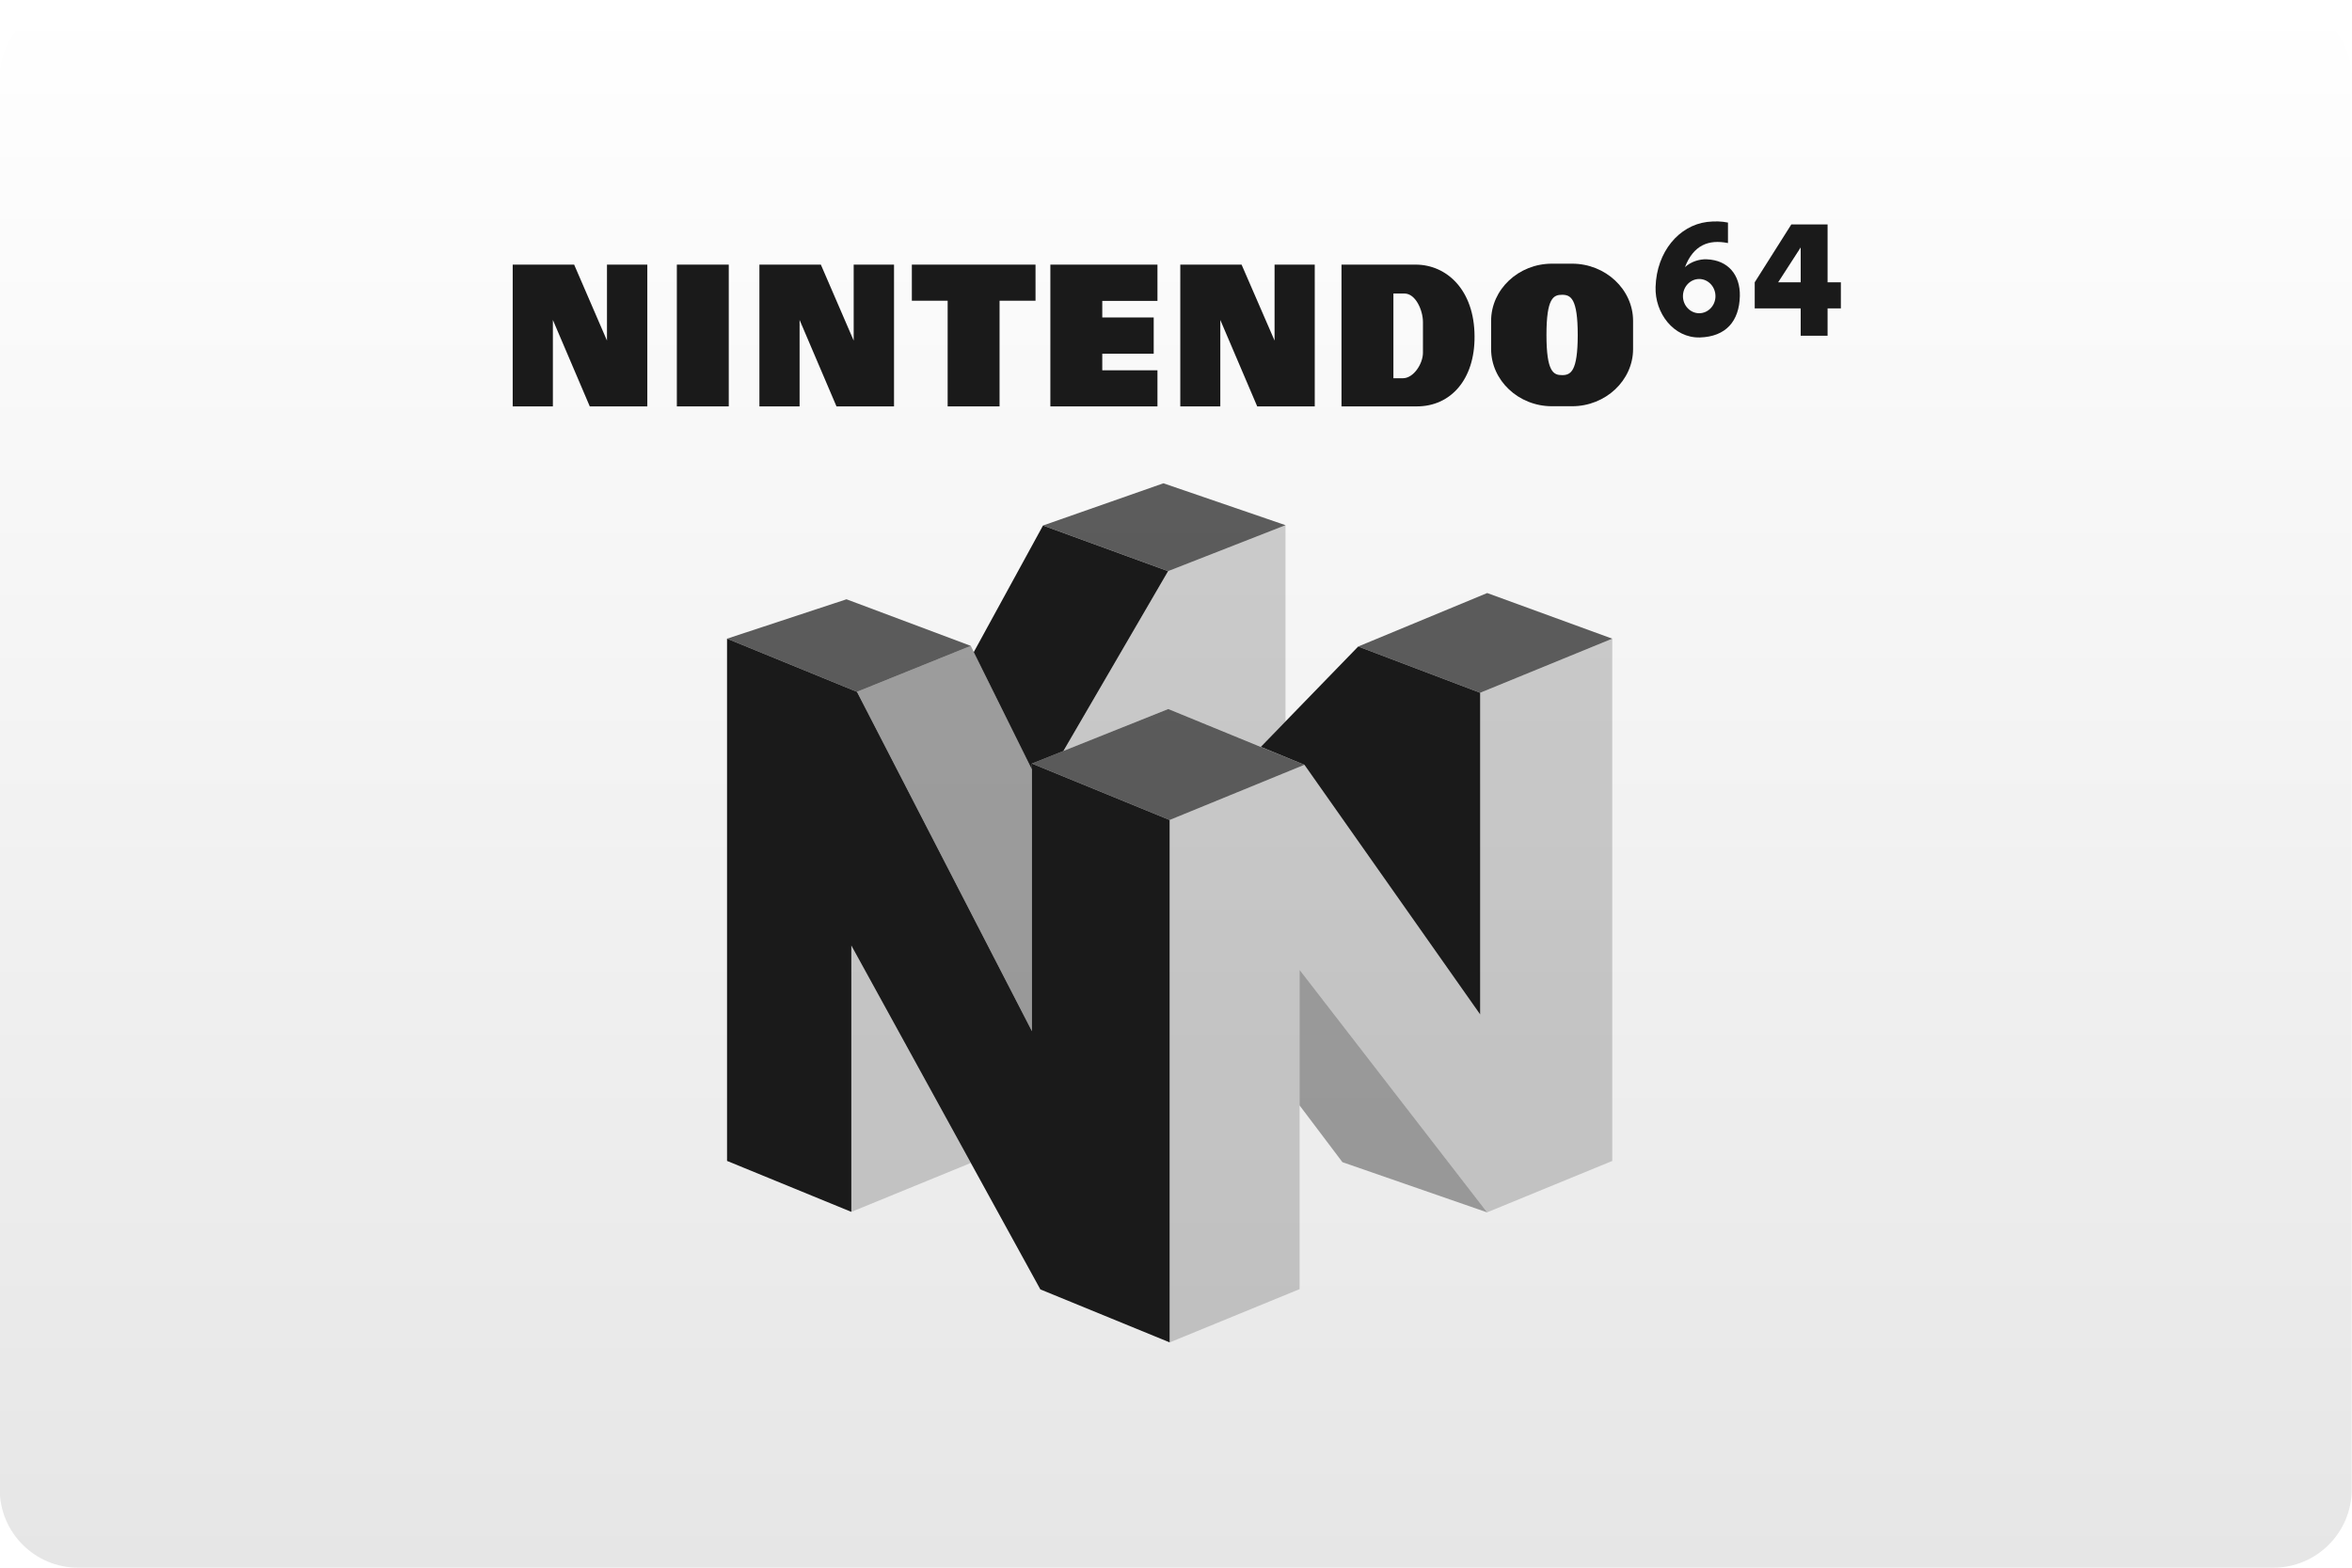
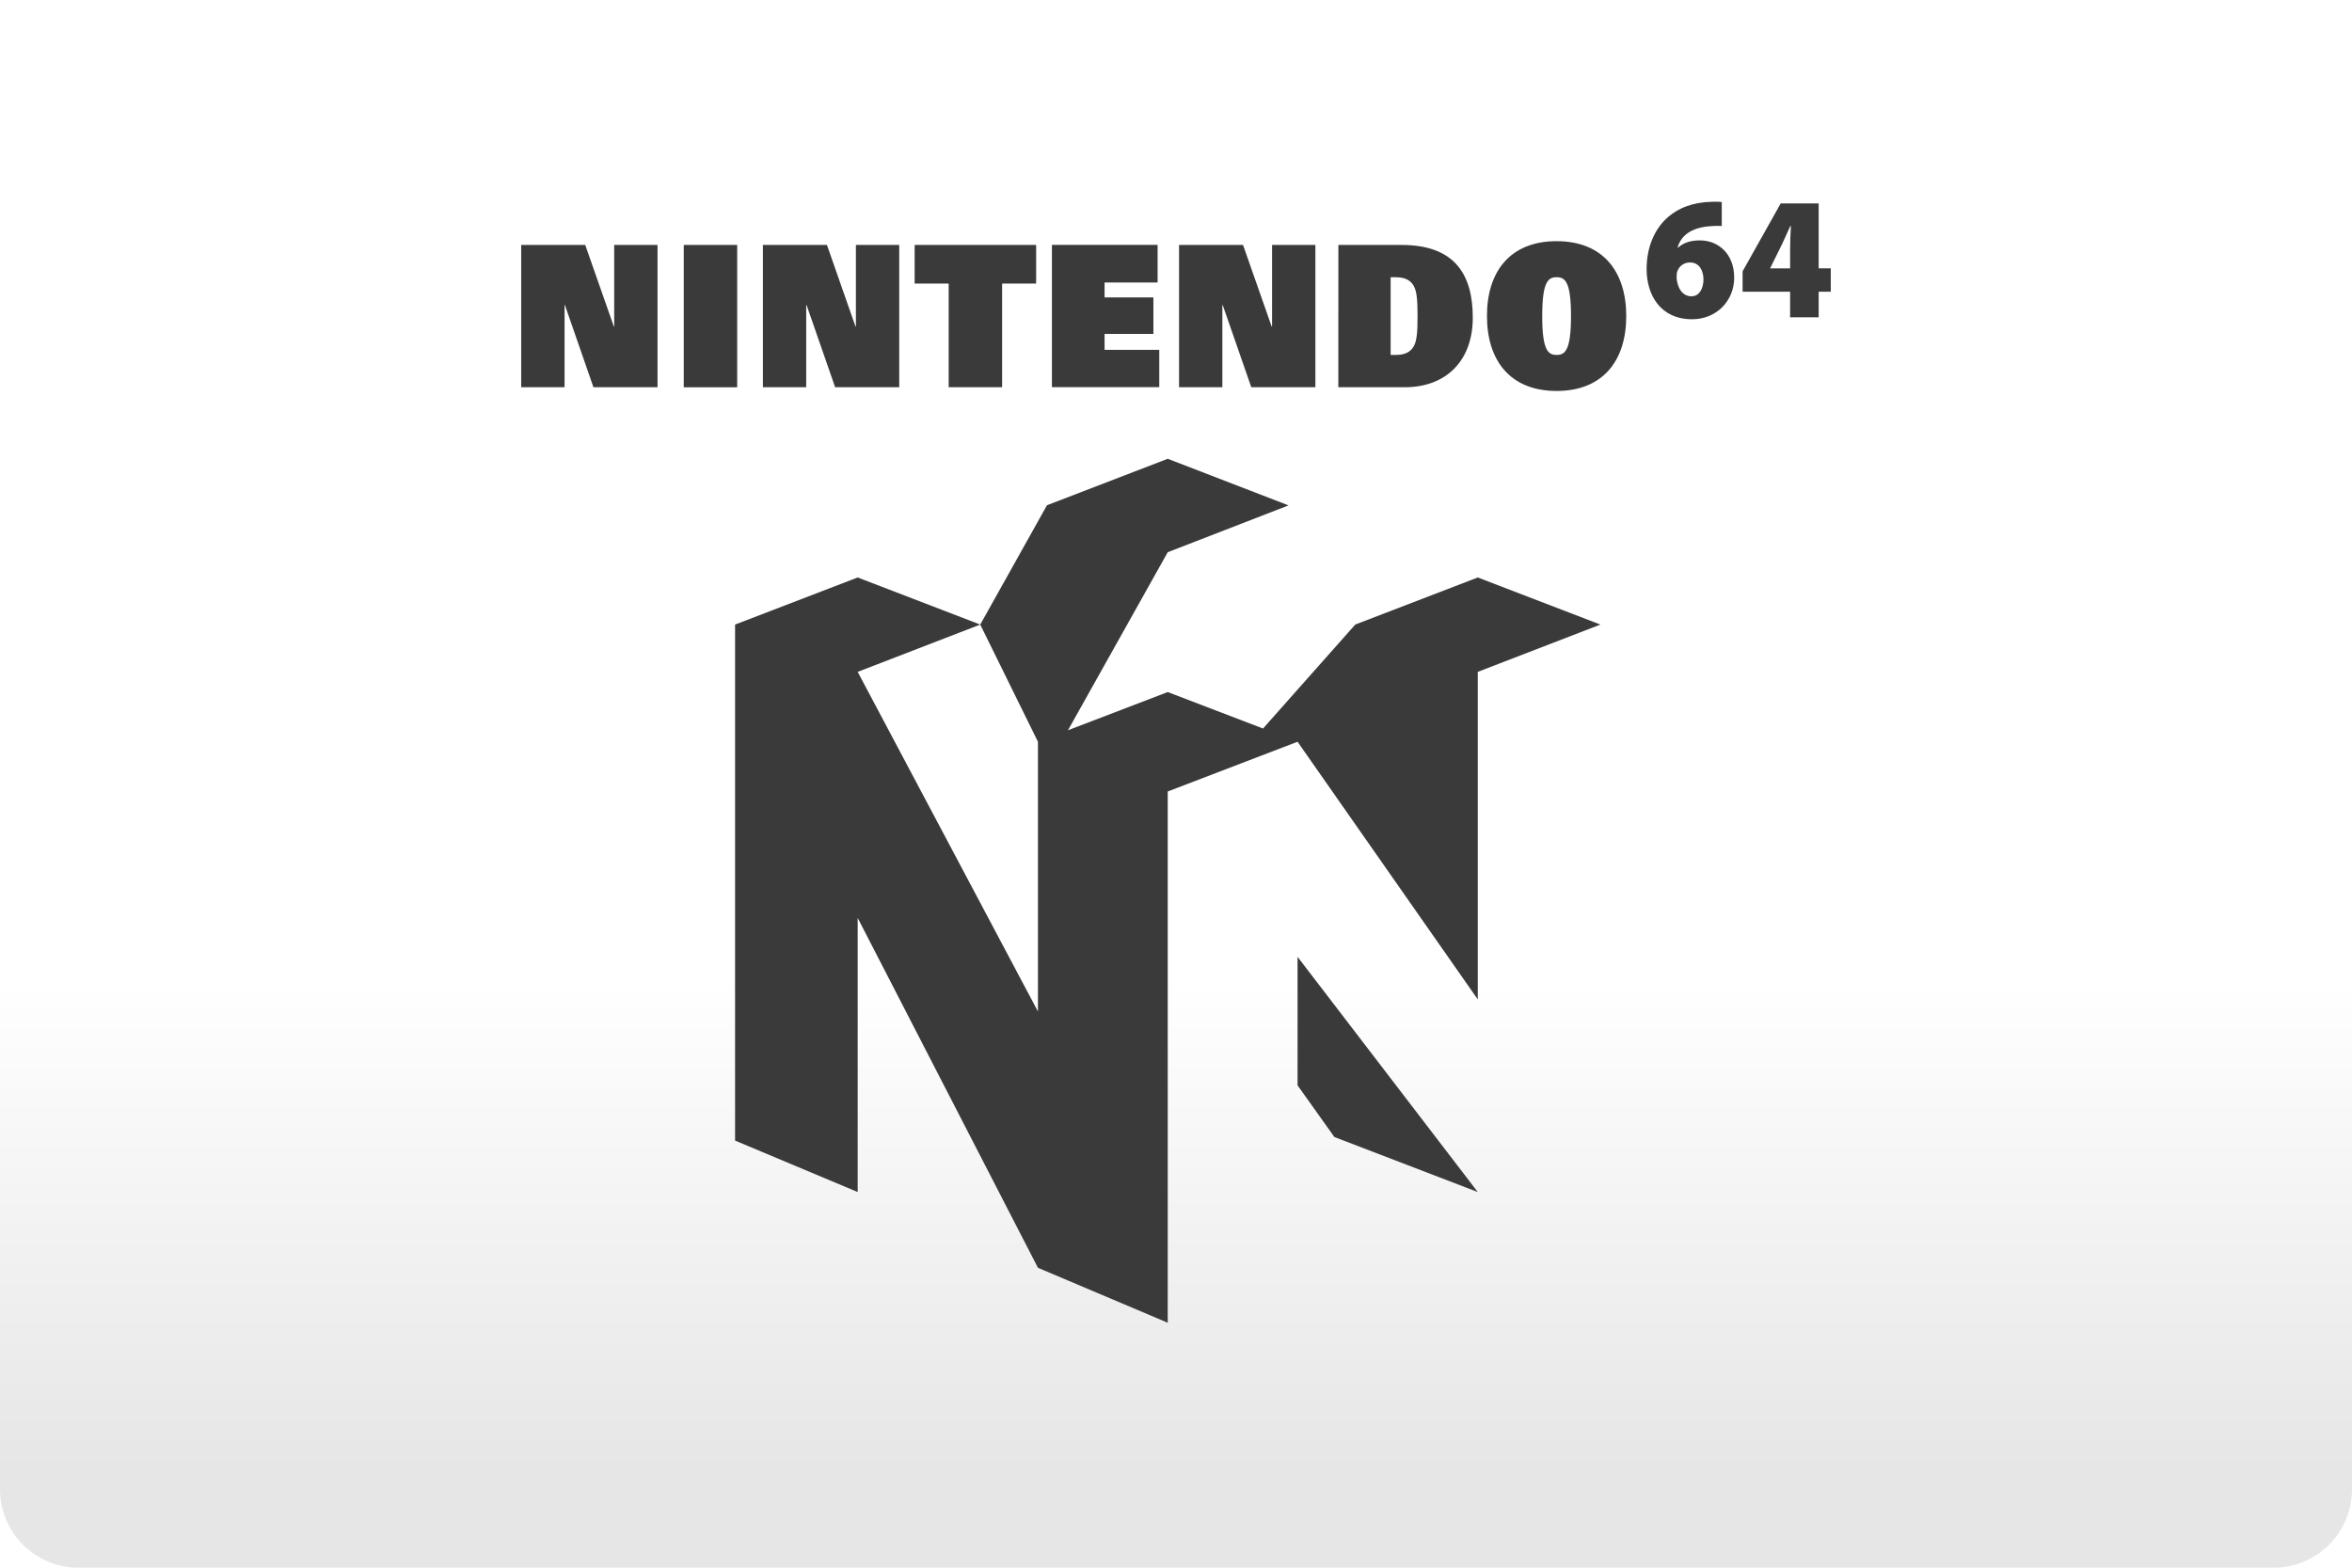
- <svg xmlns="http://www.w3.org/2000/svg" width="480" height="320" version="1.1" viewBox="0 0 480 320">
+ <svg xmlns="http://www.w3.org/2000/svg" width="480" height="320" version="1.1" viewBox="0 0 480 320" xml:space="preserve">
  <defs>
-     <linearGradient id="a" x1="81.598" x2="81.598" y2="84.667" gradientTransform="matrix(3.7795 0 0 3.7795 -.056445 0)" gradientUnits="userSpaceOnUse">
+     <linearGradient id="a" x2="0" y1="200" y2="300" gradientUnits="userSpaceOnUse">
      <stop stop-color="#fff" offset="0" />
      <stop stop-color="#e6e6e6" offset="1" />
    </linearGradient>
  </defs>
-   <rect x="-.056" width="480" height="320" ry="16" fill="url(#a)" stroke-linecap="square" stroke-linejoin="round" stroke-width="2" style="paint-order:stroke fill markers" />
-   <g transform="matrix(.4924 0 0 -.49239 -78.646 466.13)" fill="#1a1a1a">
-     <path d="m902.15 853.62-15.164-23.977v-10.821h19.053v-11.341h11.146v11.341h5.506v10.821h-5.506v23.977zm3.889-9.526v-14.451h-9.331z" />
-     <path d="m871.85 854.87c-1.442 0.049-2.981-0.017-4.633-0.212-11.6-1.49-20.866-12.312-21.319-26.892-0.39-10.821 7.452-21.255 18.338-20.996 10.822 0.324 16.33 6.739 16.589 17.172 0.194 8.748-4.861 14.905-13.739 15.229-2.98 0.13-6.545-0.972-9.007-3.24 3.499 9.072 9.72 11.599 17.82 9.979v8.489c-1.264 0.26-2.607 0.423-4.049 0.472zm-7.875-23.864c3.694 0 6.741-3.175 6.741-7.128 0-3.888-3.047-7.064-6.741-7.064-3.692 0-6.738 3.175-6.738 7.064 0 3.953 3.046 7.128 6.738 7.128z" />
-     <path d="m802.94 837.36c-13.867 0-25.208-10.691-25.208-23.716v-11.665c0-13.025 11.342-23.717 25.208-23.717h8.358c13.867 0 25.271 10.692 25.271 23.717v11.665c0 13.025-11.404 23.716-25.271 23.716zm4.212-12.895c3.564 0 6.48-1.491 6.48-16.654s-2.916-16.654-6.48-16.654-6.481 1.296-6.481 16.654c0 15.357 2.917 16.654 6.481 16.654z" />
-     <path d="m587.41 627.66-24.106 48.666 28.706 52.488 51.841-18.922-43.416-74.585-13.025-5.184v-2.463" />
-     <path d="m682.28 637.06 18.08-7.452 72.834-103.49v133.36l-50.543 19.18-40.371-41.601" />
-     <path d="m682.28 637.06 10.239 10.562v81.324l-48.665-19.051-43.416-74.585 43.481 17.431 38.361-15.681" fill-opacity=".2" />
-     <g fill-opacity=".7">
-       <path d="m643.86 709.9-51.841 18.922 49.897 17.496 50.609-17.367-48.665-19.051" />
-       <path d="m514.9 659.87-53.849 22.033 49.509 16.329 51.515-19.311-47.175-19.051" />
-       <path d="m722.65 678.66 53.459 22.163 51.841-18.922-54.757-22.421-50.543 19.18" />
-       <path d="m587.41 630.13 56.506 22.615 56.441-23.133-55.859-22.875-57.088 23.393" />
-     </g>
-     <path d="m776.05 444.09-77.695 100.5v-56.182l17.755-23.522 59.94-20.801" fill-opacity=".4" />
-     <path d="m562.08 464.56-49.507 90.136v-110.42z" fill-opacity=".2" />
-     <path d="m644.5 606.73 55.859 22.875 72.834-103.49v133.36l54.757 22.421v-216.5l-51.905-21.319-77.695 100.5v-132.32l-53.85-22.095v216.56" fill-opacity=".2" />
-     <path d="m587.41 630.13 57.088-23.393v-216.56l-53.589 21.965-78.343 142.56v-110.42l-51.517 21.125v216.5l53.849-22.033 72.512-140.68v110.94" />
-     <path d="m587.41 519.19-72.512 140.68 47.175 19.051 25.337-51.257v-108.48" fill-opacity=".4" />
-     <path d="m773.2 659.48v-133.36l-72.834 103.49 72.834-103.49v133.36" />
-     <path d="m440.25 836.97h21.514v-58.774h-21.514v58.774" />
-     <path d="m715.72 836.97v-58.774h31.233c14.061 0 24.04 11.209 23.911 29.03-0.065 19.31-11.598 29.744-24.429 29.744zm21.514-11.988h4.6c4.666 0 7.646-7.062 7.646-11.793v-12.766c0-4.471-3.823-10.563-8.358-10.563h-3.888z" />
-     <path d="m411.29 836.97h16.717v-58.774h-23.846l-15.293 35.835v-35.835h-16.652v58.774h25.465l13.609-31.493v31.493" />
-     <path d="m513.54 836.97h16.719v-58.774h-23.846l-15.293 35.835v-35.835h-16.654v58.774h25.467l13.607-31.493v31.493" />
-     <path d="m687.98 836.97h16.653v-58.774h-23.846l-15.293 35.835v-35.835h-16.589v58.774h25.402l13.673-31.493v31.493" />
-     <path d="m574 822v-43.805h-21.514v43.805h-14.839v14.969h51.257v-14.969h-14.904" />
-     <path d="m616.57 793.16h22.874v-14.969h-44.388v58.774h44.388v-15.034h-22.874v-6.869h21.319v-15.033h-21.319v-6.869" />
-   </g>
-   <style type="text/css">.st0{fill:#FC0C18;}
- 	.st1{fill:#FC0C18;}</style>
+   <rect width="480" height="320" ry="16" fill="url(#a)" />
+   <path d="m349.99 41.171c-0.203 0.002-0.427 0.009-0.676 0.022-3.763 0.085-6.836 1.208-9.231 3.413-2.512 2.353-4.039 5.998-4.039 10.312 0 5.299 2.82 10.249 9.296 10.249 4.918 0 8.575-3.721 8.575-8.479 0-4.981-3.34-7.62-6.986-7.62-1.908 0-3.317 0.466-4.461 1.463h-0.106c0.636-2.215 2.49-4.165 7.09-4.388 0.784-0.042 1.347-0.053 1.93-0.01v-4.896c-0.358-0.032-0.782-0.07-1.392-0.065zm13.42 0.351-7.779 13.863v4.165h9.696v5.215h5.83v-5.215h2.47v-4.78h-2.47v-13.247zm1.95 4.632h0.128c-0.074 1.622-0.16 3.159-0.16 4.632v3.994h-4.069l0.02-0.073 1.91-3.868c0.816-1.622 1.44-3.116 2.172-4.685zm-47.684 3.074c-9.496 0-14.234 6.231-14.212 15.293 0 9.041 4.716 15.283 14.212 15.283 9.486 0 14.212-6.232 14.212-15.283 0-9.051-4.716-15.293-14.212-15.293zm-103 0.762v29.04h21.908v-7.62h-11.161v-3.252h9.965v-7.452h-9.965v-3.043h10.822v-7.673zm-108.31 0.01v29.042h8.851v-16.768h0.073l5.82 16.768h13.079v-29.042h-8.841v16.652h-0.073l-5.841-16.652zm33.175 0v29.053h10.907v-29.053zm16.153 0v29.042h8.839v-16.768h0.075l5.828 16.768h13.081v-29.042h-8.841v16.652h-0.083l-5.83-16.652zm30.97 0v7.886h6.942v21.156h10.907v-21.156h6.942v-7.886zm53.959 0v29.042h8.839v-16.768h0.073l5.83 16.768h13.079v-29.042h-8.839v16.652h-0.085l-5.841-16.652zm32.516 0-0.01 29.042h13.566c8.458 0 13.873-5.426 13.873-14.202 0-8.596-3.496-14.84-14.519-14.84zm71.743 3.573c2.003 0 2.756 1.79 2.767 3.433 0 1.94-0.901 3.466-2.395 3.466l-0.033 0.01c-2.046 0-2.934-1.96-3.062-3.815 0-0.689 0.053-1.101 0.191-1.387 0.36-0.943 1.312-1.706 2.531-1.706zm-27.206 3.009c1.759 0 2.936 0.986 2.936 7.939 0 7.101-1.261 7.927-2.936 7.927s-2.946-0.815-2.936-7.927c0-6.953 1.176-7.939 2.936-7.939zm-33.873 0.012h1.071c1.759 0 2.925 0.541 3.614 1.706 0.721 1.198 0.804 3.401 0.804 6.221s-0.073 5.014-0.804 6.223c-0.689 1.166-1.855 1.704-3.614 1.704h-1.071zm-45.492 37.053-24.642 9.485-13.619 24.356 11.777 23.923v55.06l-36.789-69.327 25.012-9.656-25.012-9.613-25.024 9.613v105.33l25.024 10.503v-55.95l36.789 71.414 26.485 11.214v-108.44l26.497-10.153-26.497-10.143-20.358 7.797 20.358-36.34 24.654-9.56zm26.497 57.764 36.778 52.59v-66.857l25.024-9.656-25.024-9.613-25.012 9.613 8e-3 2e-3 -18.822 21.217zm0 43.899v26.233l7.515 10.546 29.264 11.234z" fill="#3a3a3b" />
</svg>
